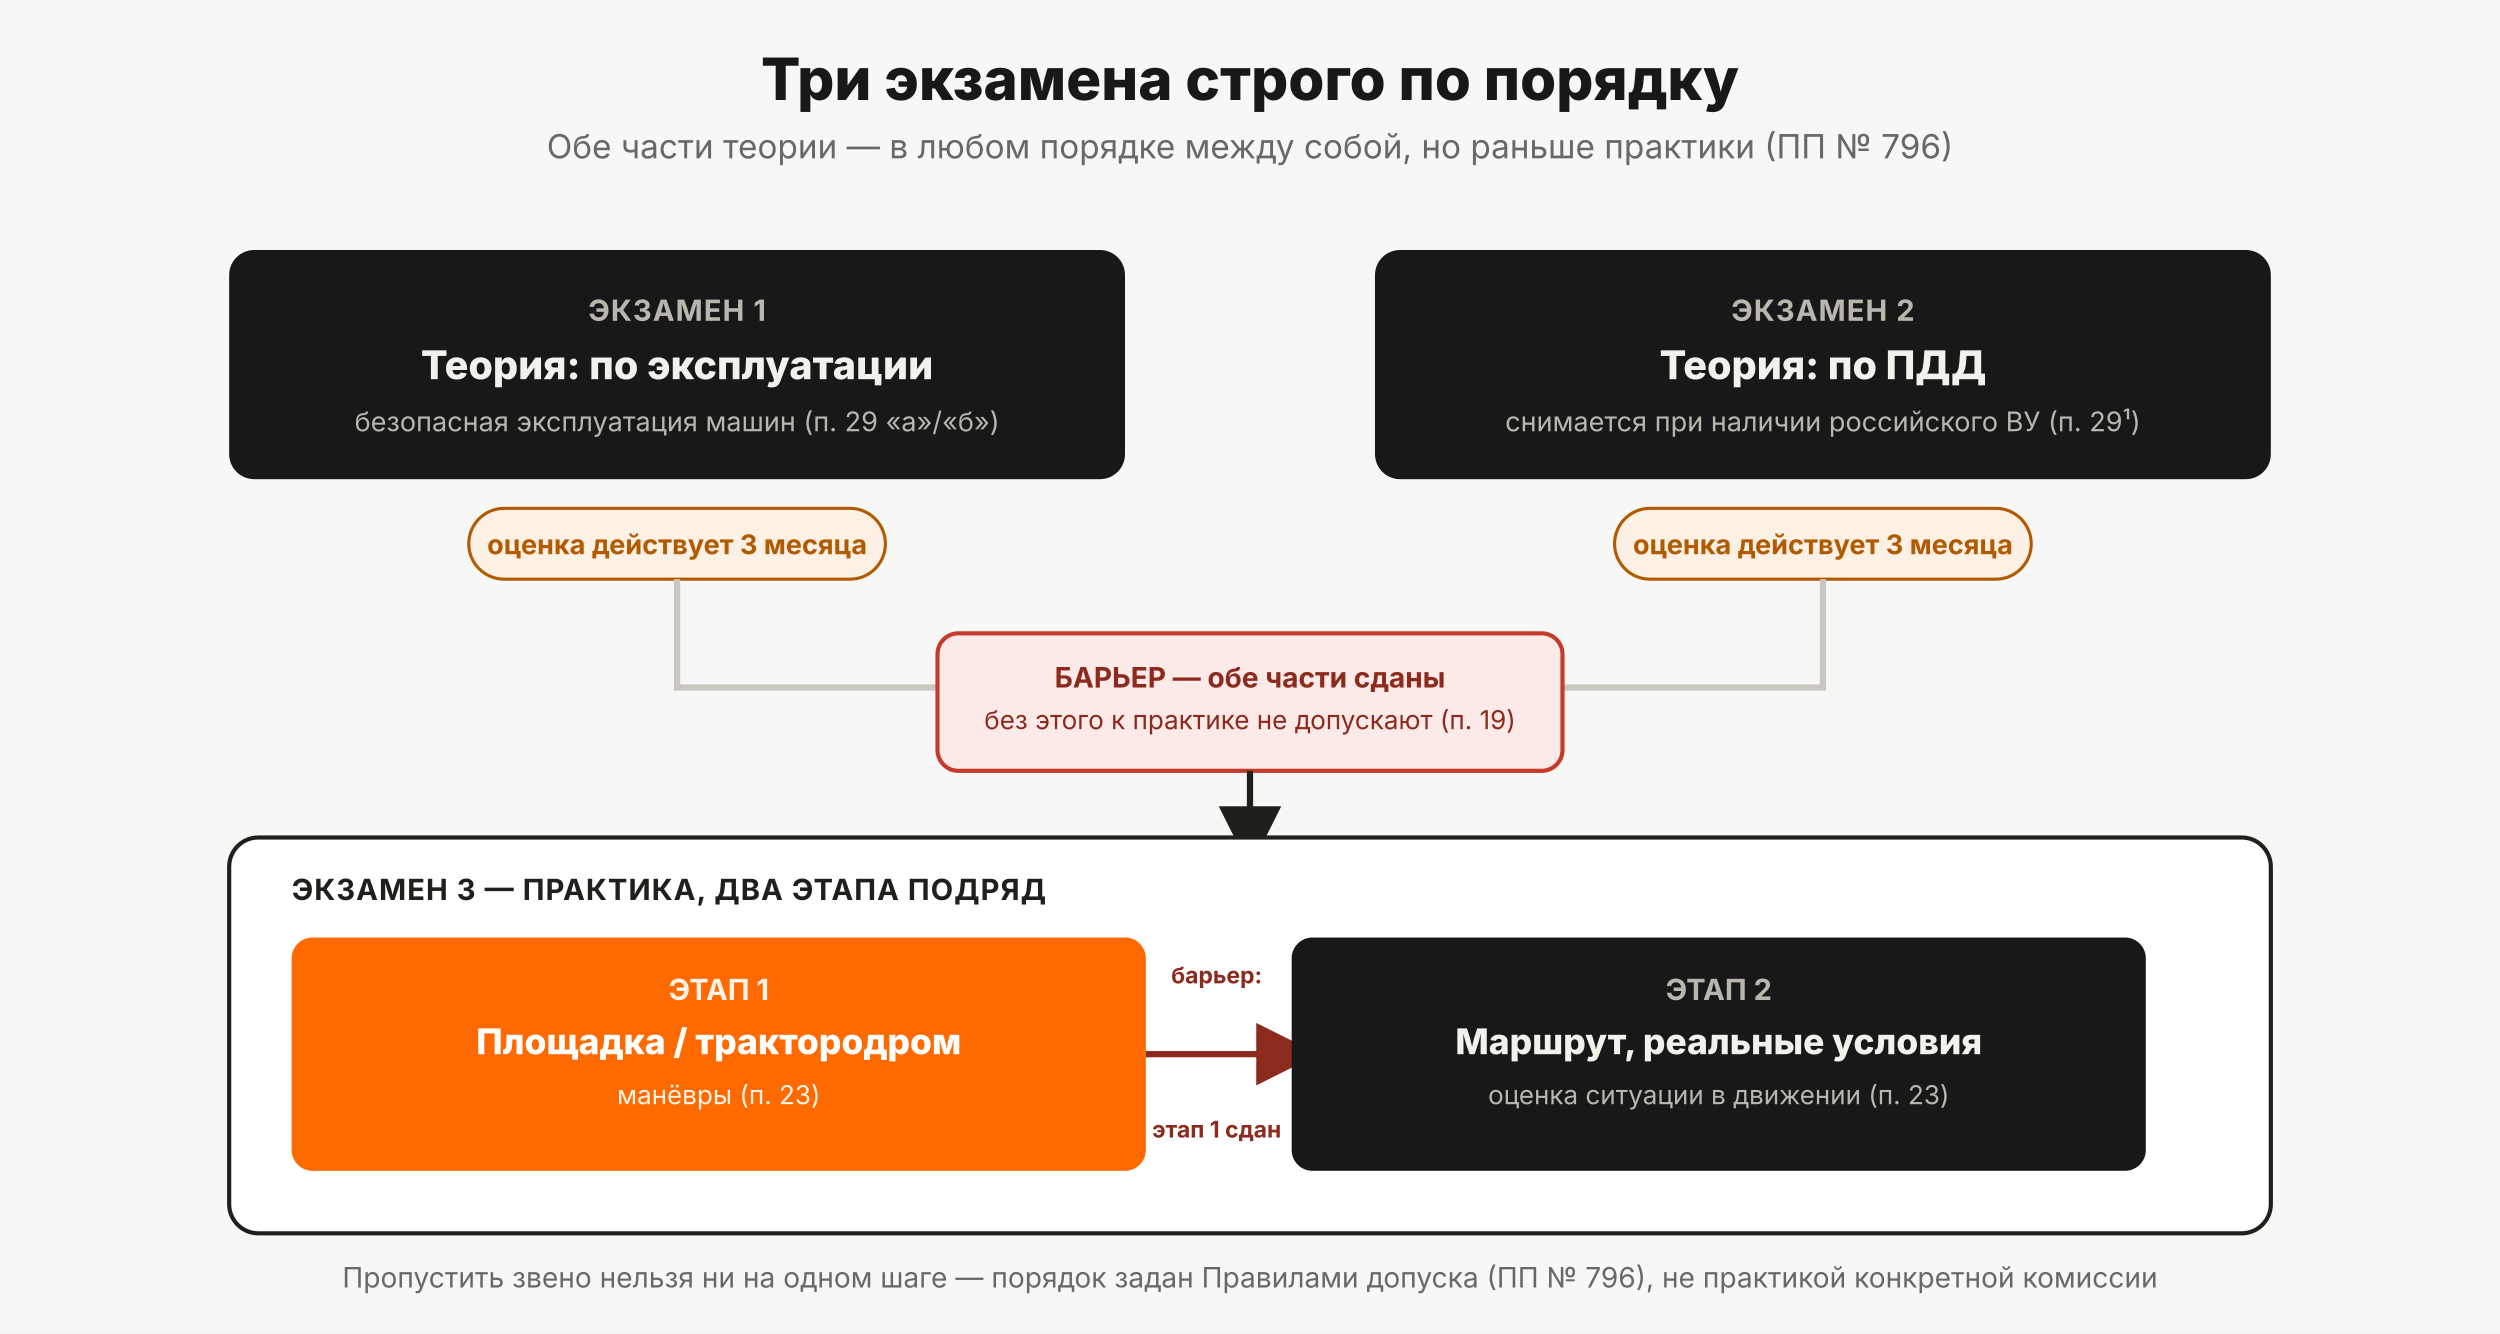
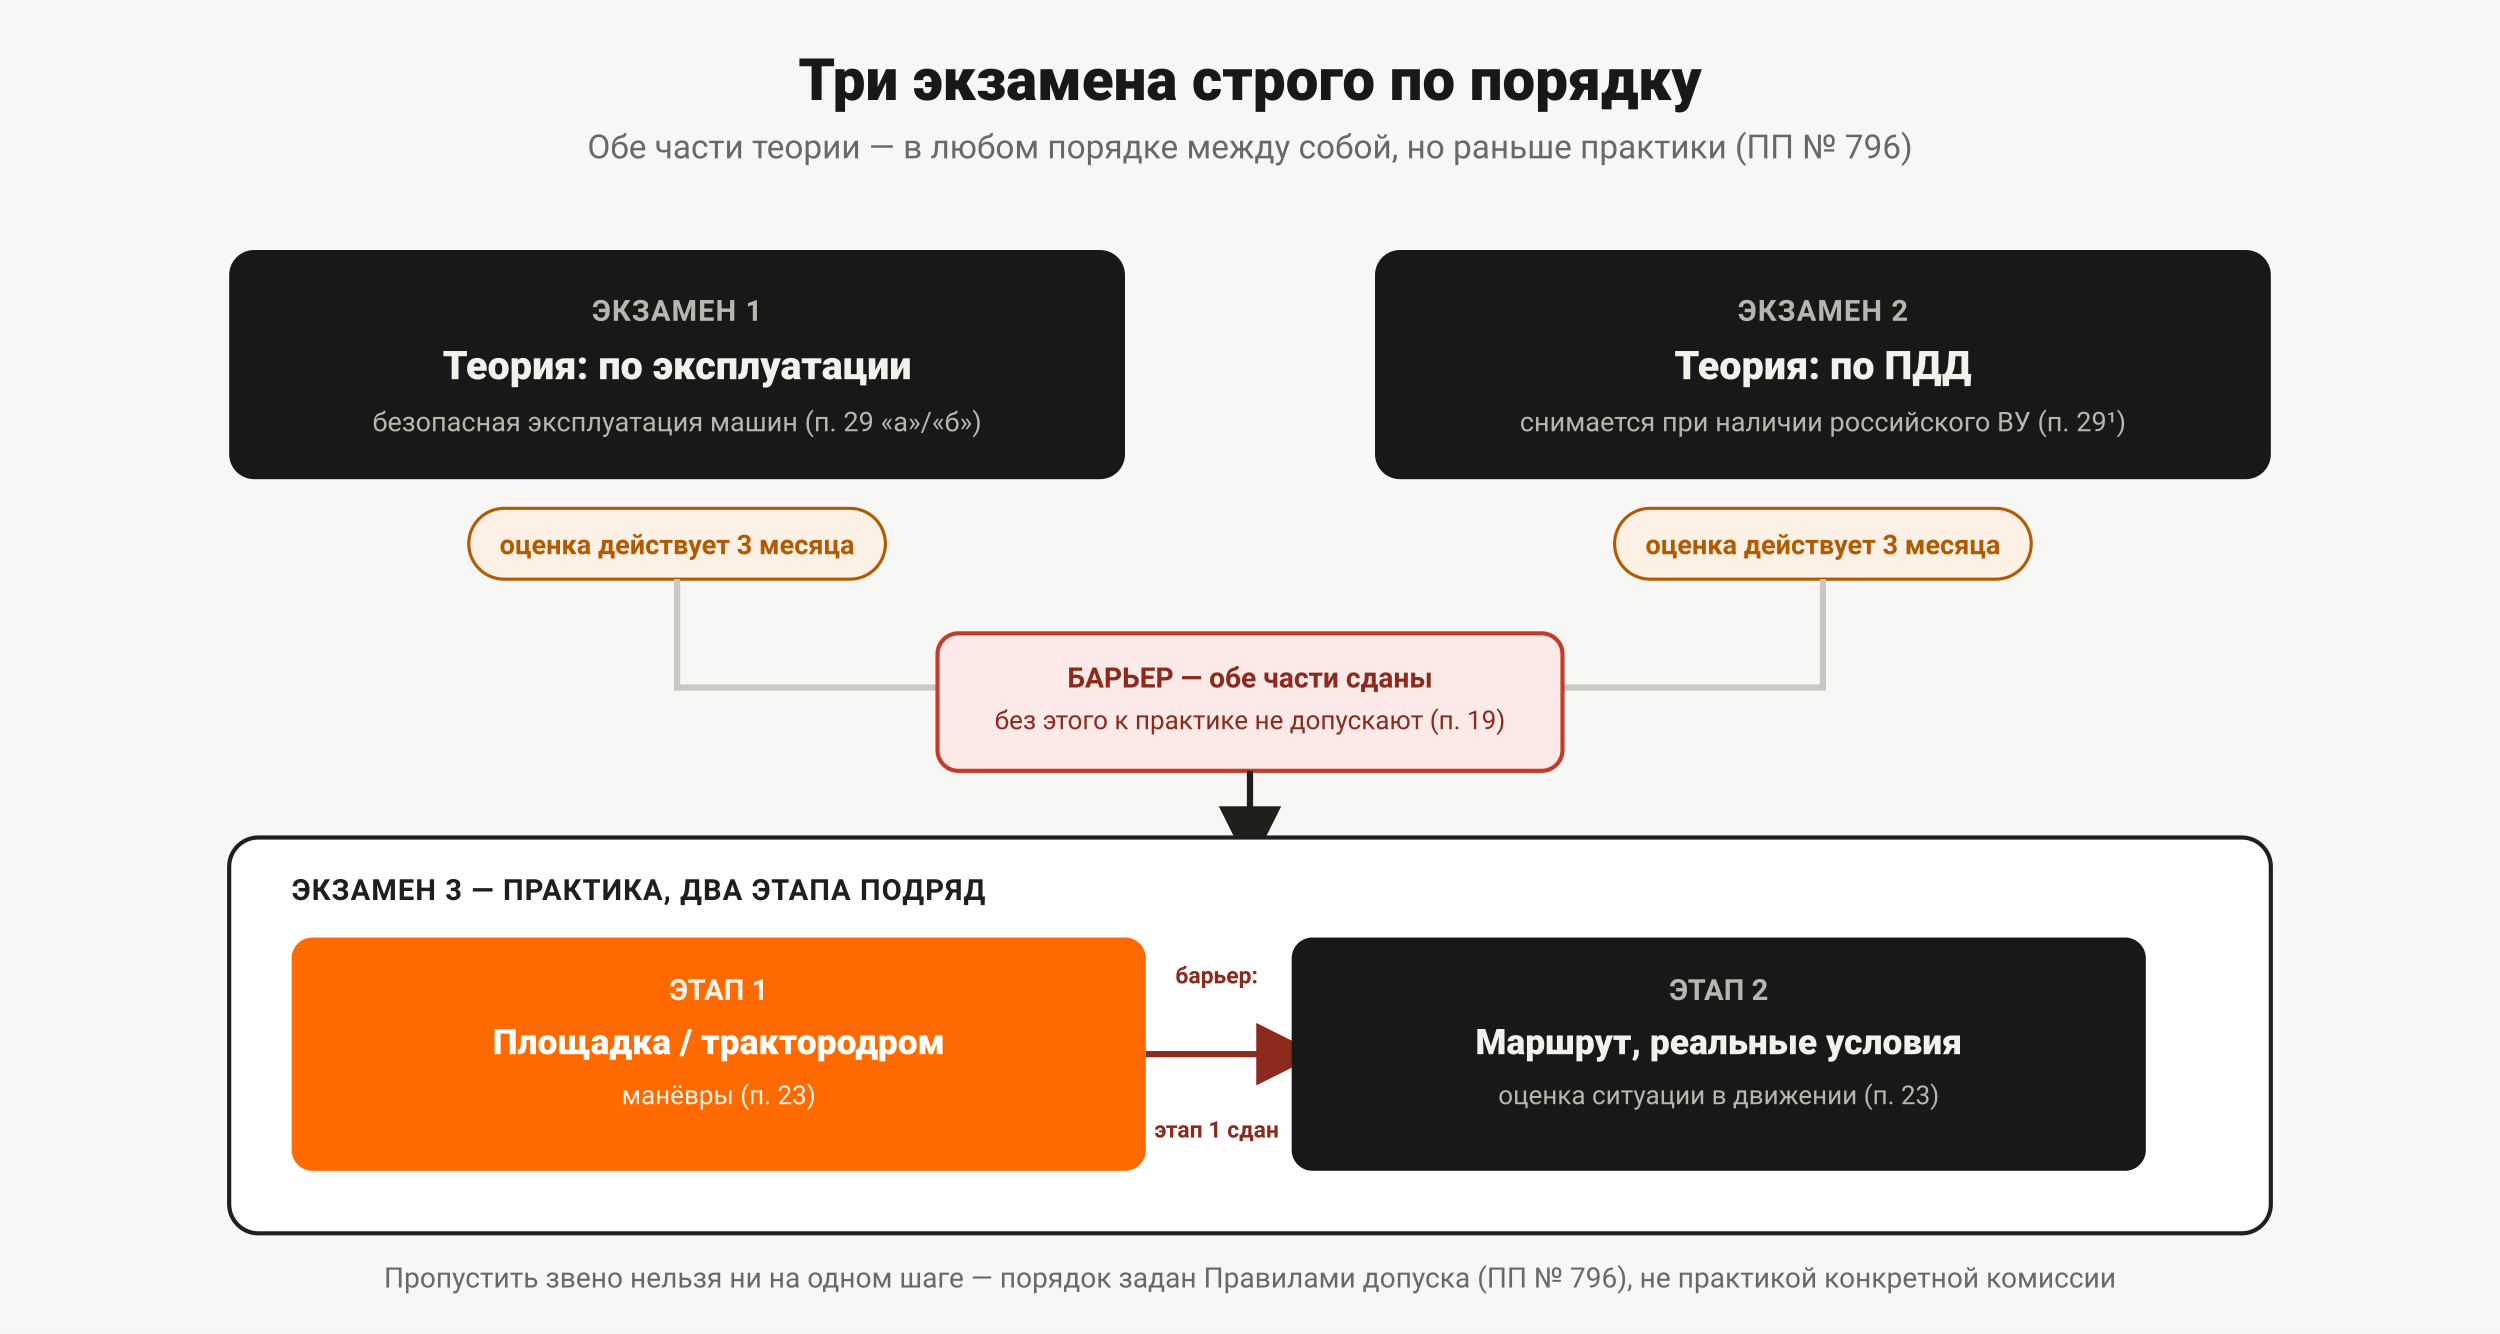
- <svg xmlns="http://www.w3.org/2000/svg" viewBox="0 0 1200 640" font-family="'Manrope', -apple-system, 'Segoe UI', sans-serif" role="img" aria-label="Схема: порядок трёх экзаменов на права тракториста и барьеры между ними">
+ <svg xmlns="http://www.w3.org/2000/svg" viewBox="0 0 1200 640" font-family="'Manrope', -apple-system, 'Segoe UI', Roboto, Arial, 'Liberation Sans', sans-serif" role="img" aria-label="Схема: порядок трёх экзаменов на права тракториста и барьеры между ними">
  <rect width="1200" height="640" fill="#F7F7F5" />
  <text x="600" y="48" text-anchor="middle" font-size="28" font-weight="800" fill="#181818">Три экзамена строго по порядку</text>
  <text x="600" y="76" text-anchor="middle" font-size="16" fill="#686868">Обе части теории — в любом порядке между собой, но раньше практики (ПП № 796)</text>
  <rect x="110" y="120" width="430" height="110" rx="12" fill="#181818" />
  <text x="325" y="154" text-anchor="middle" font-size="14" font-weight="700" fill="#B9B6AE" letter-spacing="0.5">ЭКЗАМЕН 1</text>
  <text x="325" y="182" text-anchor="middle" font-size="19" font-weight="800" fill="#F3F1EC">Теория: по эксплуатации</text>
  <text x="325" y="207" text-anchor="middle" font-size="13" fill="#B9B6AE">безопасная эксплуатация машин (п. 29 «а»/«б»)</text>
  <rect x="660" y="120" width="430" height="110" rx="12" fill="#181818" />
  <text x="875" y="154" text-anchor="middle" font-size="14" font-weight="700" fill="#B9B6AE" letter-spacing="0.5">ЭКЗАМЕН 2</text>
  <text x="875" y="182" text-anchor="middle" font-size="19" font-weight="800" fill="#F3F1EC">Теория: по ПДД</text>
  <text x="875" y="207" text-anchor="middle" font-size="13" fill="#B9B6AE">снимается при наличии российского ВУ (п. 29¹)</text>
  <rect x="225" y="244" width="200" height="34" rx="17" fill="#FDF0E4" stroke="#B15A00" stroke-width="1.5" />
  <text x="325" y="266" text-anchor="middle" font-size="13" font-weight="700" fill="#B15A00">оценка действует 3 месяца</text>
  <rect x="775" y="244" width="200" height="34" rx="17" fill="#FDF0E4" stroke="#B15A00" stroke-width="1.5" />
  <text x="875" y="266" text-anchor="middle" font-size="13" font-weight="700" fill="#B15A00">оценка действует 3 месяца</text>
  <path d="M 325 278 L 325 330 L 560 330" fill="none" stroke="#C9C7C0" stroke-width="3" />
  <path d="M 875 278 L 875 330 L 640 330" fill="none" stroke="#C9C7C0" stroke-width="3" />
  <rect x="450" y="304" width="300" height="66" rx="10" fill="#FBEAE7" stroke="#C43B2B" stroke-width="2" />
  <text x="600" y="330" text-anchor="middle" font-size="13.5" font-weight="700" fill="#8C2A1E">БАРЬЕР — обе части сданы</text>
  <text x="600" y="350" text-anchor="middle" font-size="12.5" fill="#8C2A1E">без этого к практике не допускают (п. 19)</text>
  <path d="M 600 370 L 600 402" stroke="#201F1C" stroke-width="3" marker-end="url(#arrowB3)" />
  <rect x="110" y="402" width="980" height="190" rx="14" fill="#FFFFFF" stroke="#201F1C" stroke-width="2" />
  <text x="140" y="432" font-size="14" font-weight="700" fill="#201F1C" letter-spacing="0.5">ЭКЗАМЕН 3 — ПРАКТИКА, ДВА ЭТАПА ПОДРЯД</text>
  <rect x="140" y="450" width="410" height="112" rx="10" fill="#FF6A00" />
  <text x="345" y="480" text-anchor="middle" font-size="14" font-weight="700" fill="#FFF3E8">ЭТАП 1</text>
  <text x="345" y="506" text-anchor="middle" font-size="17" font-weight="800" fill="#FFFFFF">Площадка / трактородром</text>
  <text x="345" y="530" text-anchor="middle" font-size="12.5" fill="#FFF3E8">манёвры (п. 23)</text>
  <path d="M 550 506 L 618 506" stroke="#8C2A1E" stroke-width="3" marker-end="url(#arrowRedB3)" />
  <text x="584" y="472" text-anchor="middle" font-size="11" font-weight="700" fill="#8C2A1E">барьер:</text>
  <text x="584" y="546" text-anchor="middle" font-size="11" font-weight="700" fill="#8C2A1E">этап 1 сдан</text>
  <rect x="620" y="450" width="410" height="112" rx="10" fill="#181818" />
  <text x="825" y="480" text-anchor="middle" font-size="14" font-weight="700" fill="#B9B6AE">ЭТАП 2</text>
  <text x="825" y="506" text-anchor="middle" font-size="17" font-weight="800" fill="#F3F1EC">Маршрут, реальные условия</text>
  <text x="825" y="530" text-anchor="middle" font-size="12.5" fill="#B9B6AE">оценка ситуации в движении (п. 23)</text>
  <defs>
    <marker id="arrowB3" markerWidth="10" markerHeight="10" refX="5" refY="5" orient="auto">
      <path d="M0,0 L10,5 L0,10 Z" fill="#201F1C" />
    </marker>
    <marker id="arrowRedB3" markerWidth="10" markerHeight="10" refX="5" refY="5" orient="auto">
      <path d="M0,0 L10,5 L0,10 Z" fill="#8C2A1E" />
    </marker>
  </defs>
  <text x="600" y="618" text-anchor="middle" font-size="13.5" fill="#686868">Пропустить звено нельзя ни на одном шаге — порядок задан Правилами допуска (ПП № 796), не практикой конкретной комиссии</text>
</svg>
